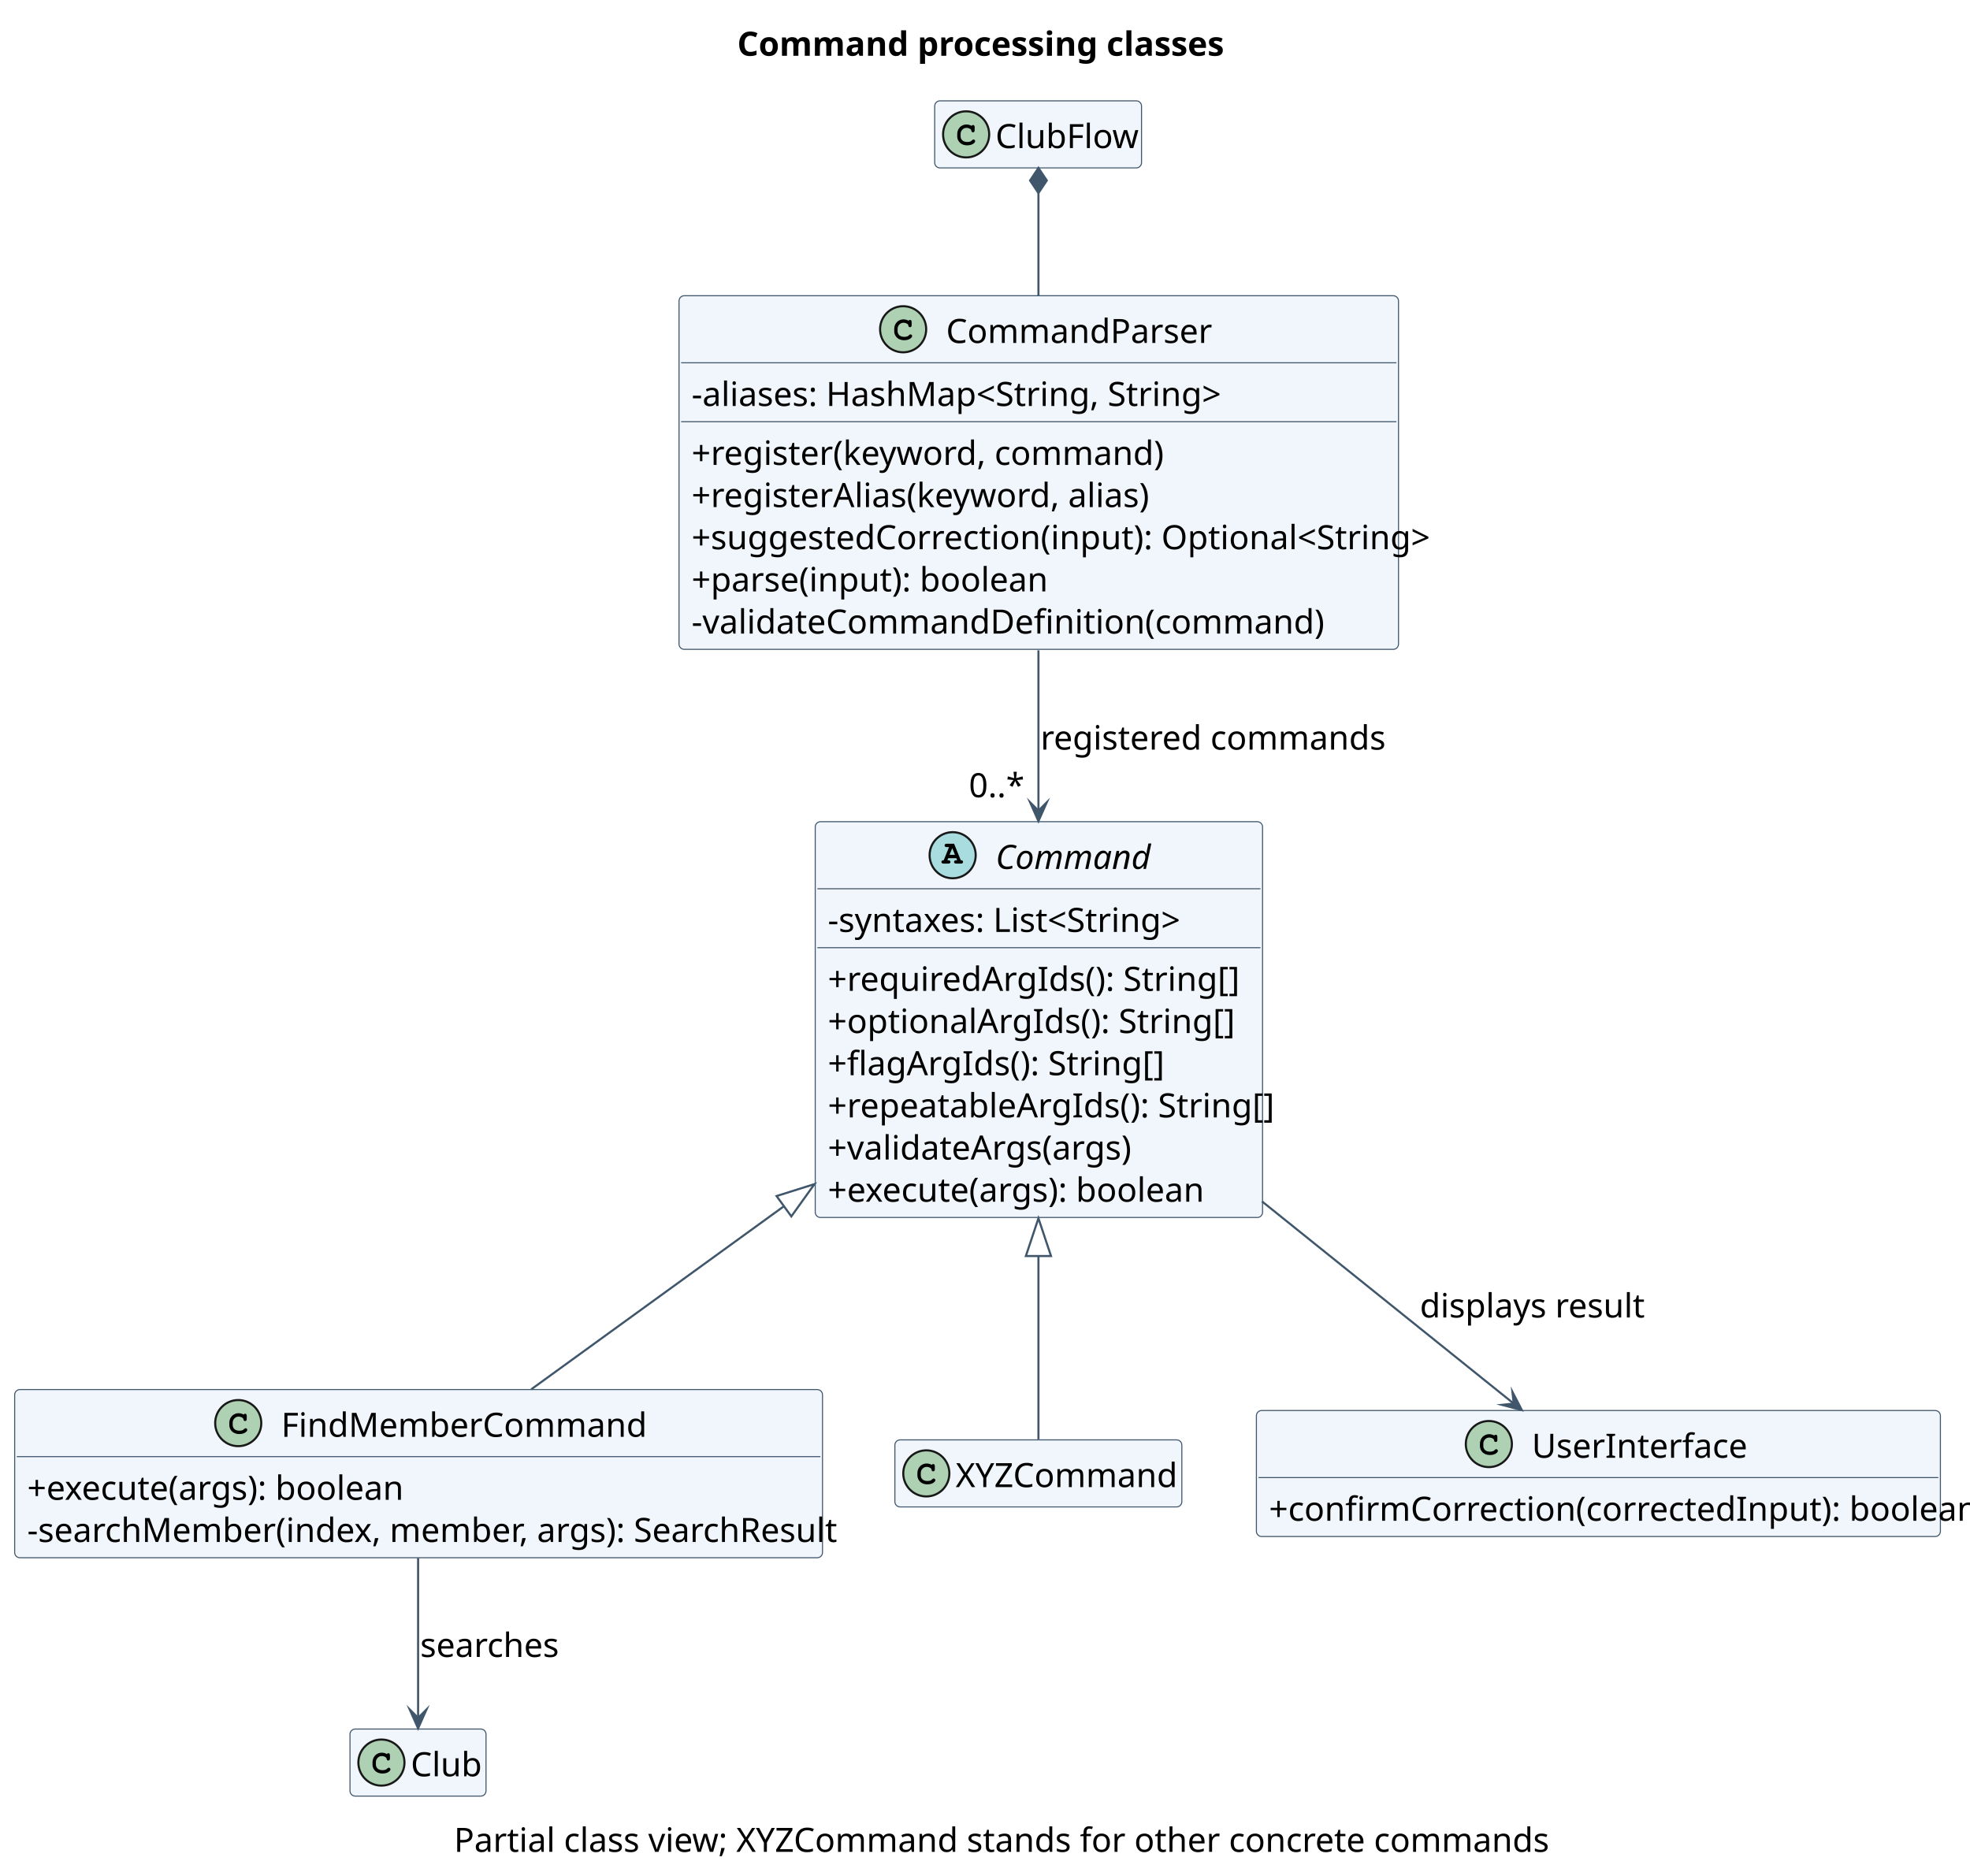
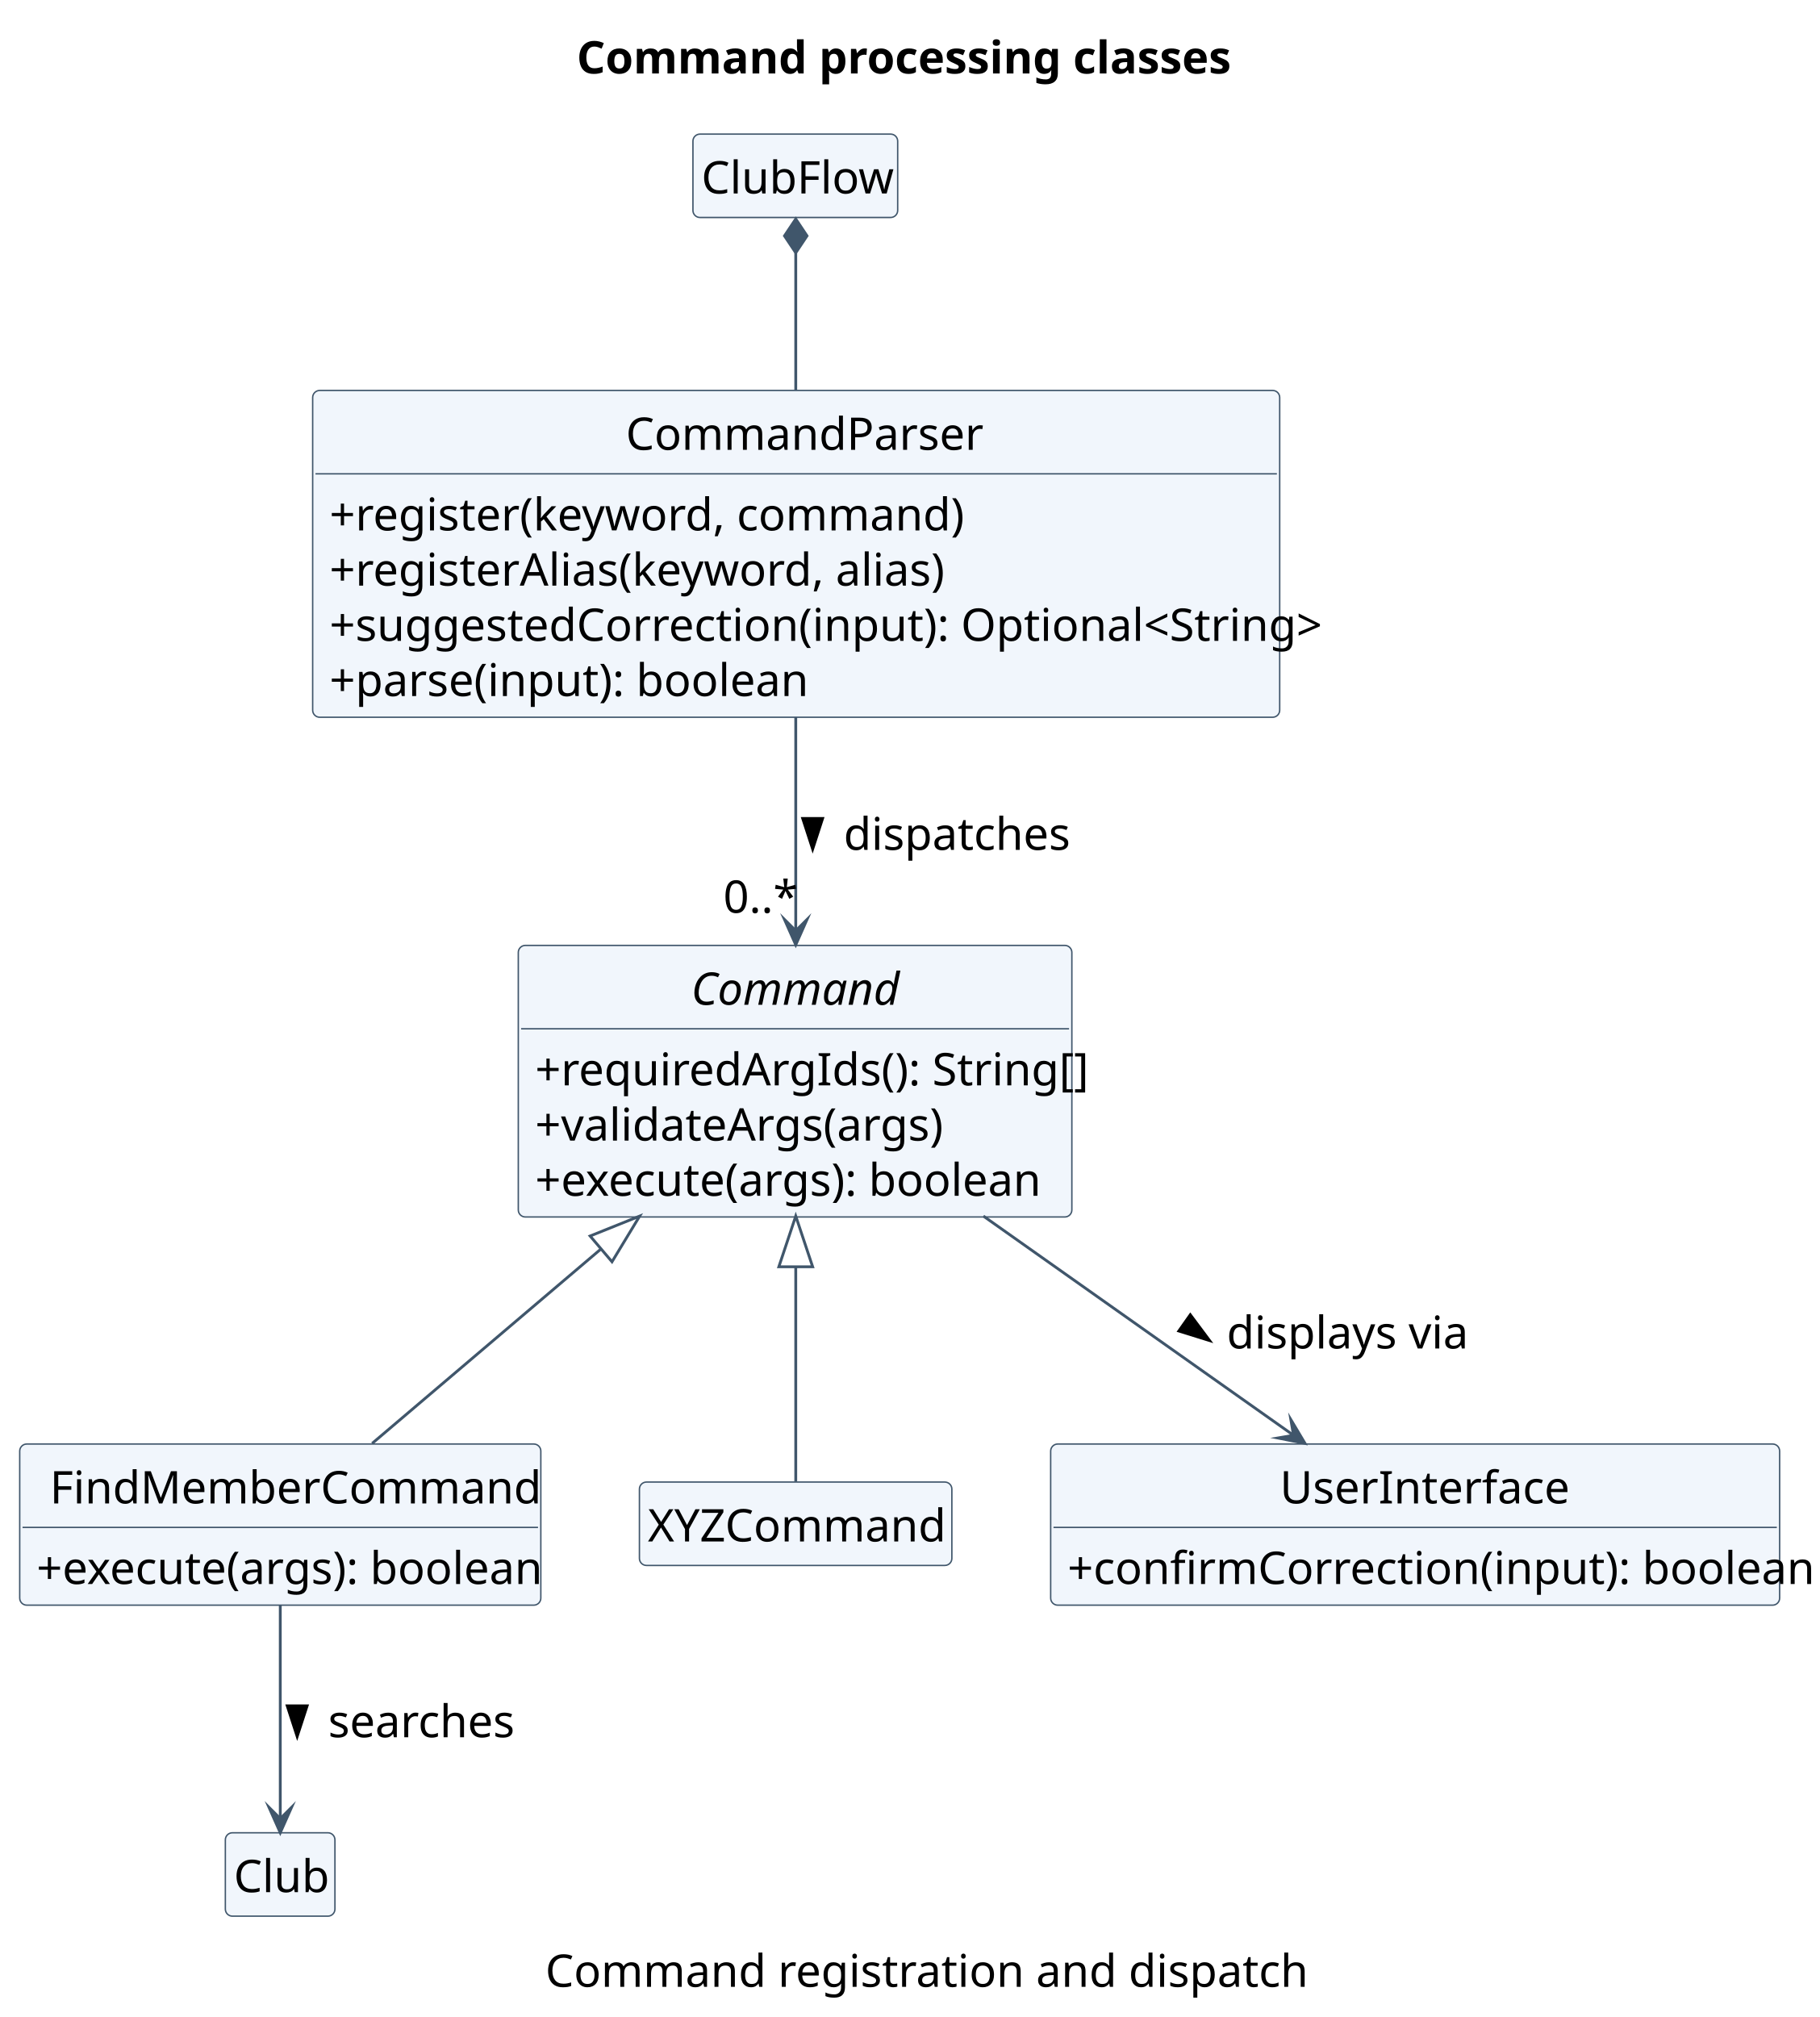
- <svg xmlns="http://www.w3.org/2000/svg" version="1.1" data-diagram-type="CLASS" style="width:940px;height:895px;background:#FFFFFF;" width="940px" height="895px" viewBox="0 0 940 895" zoomAndPan="magnify" preserveAspectRatio="none" contentStyleType="text/css">
+ <svg xmlns="http://www.w3.org/2000/svg" version="1.1" data-diagram-type="CLASS" style="width:646px;height:716px;background:#FFFFFF;" width="646px" height="716px" viewBox="0 0 646 716" zoomAndPan="magnify" preserveAspectRatio="none" contentStyleType="text/css">
  <defs />
  <g font-family="sans-serif" lengthAdjust="spacing">
    <g class="title" data-source-line="2">
-       <text x="351.781" y="26.609" fill="#000" font-size="16" textLength="230.313" font-weight="700">Command processing classes</text>
+       <text x="204.738" y="26.086" fill="#000" font-size="16" textLength="230.313" font-weight="700">Command processing classes</text>
    </g>
-     <g class="entity" data-qualified-name="ClubFlow" id="ent0001" data-source-line="12">
-       <rect x="446" y="48.125" width="98.688" height="32" fill="#F1F6FC" style="stroke:#40566B;stroke-width:0.5;" rx="2.5" ry="2.5" />
-       <ellipse cx="461" cy="64.125" rx="11" ry="11" fill="#ADD1B2" style="stroke:#181818;stroke-width:1;" />
-       <path d="M463.563,60.063 Q463.719,59.859 463.891,59.766 Q464.063,59.656 464.266,59.656 Q464.625,59.656 464.844,59.906 Q465.063,60.141 465.063,60.719 L465.063,62.078 Q465.063,62.656 464.844,62.906 Q464.625,63.141 464.266,63.141 Q463.953,63.141 463.75,62.969 Q463.563,62.781 463.469,62.297 Q463.406,61.969 463.25,61.781 Q462.922,61.438 462.344,61.234 Q461.781,61.016 461.203,61.016 Q460.484,61.016 459.875,61.328 Q459.281,61.641 458.813,62.344 Q458.359,63.047 458.359,64.016 L458.359,65.047 Q458.359,66.203 459.188,66.984 Q460.031,67.75 461.531,67.75 Q462.422,67.75 463.031,67.516 Q463.391,67.375 463.797,66.953 Q464.047,66.703 464.188,66.641 Q464.328,66.563 464.516,66.563 Q464.828,66.563 465.063,66.813 Q465.313,67.047 465.313,67.375 Q465.313,67.703 464.984,68.078 Q464.516,68.625 463.766,68.938 Q462.75,69.359 461.531,69.359 Q460.109,69.359 458.969,68.766 Q458.047,68.297 457.391,67.297 Q456.75,66.281 456.75,65.078 L456.75,64 Q456.75,62.75 457.328,61.672 Q457.922,60.578 458.953,60 Q459.984,59.406 461.141,59.406 Q461.828,59.406 462.438,59.578 Q463.047,59.734 463.563,60.063 Z " fill="#000" />
-       <text x="475" y="70.672" fill="#000" font-size="16" textLength="66.688">ClubFlow</text>
+     <g class="entity" data-qualified-name="ClubFlow" id="ent0001" data-source-line="13">
+       <rect x="246" y="47.602" width="72.688" height="29.602" fill="#F1F6FC" style="stroke:#40566B;stroke-width:0.5;" rx="2.5" ry="2.5" />
+       <text x="249" y="68.688" fill="#000" font-size="16" textLength="66.688">ClubFlow</text>
    </g>
-     <g class="entity" data-qualified-name="CommandParser" id="ent0002" data-source-line="13">
-       <rect x="324" y="141.125" width="343.305" height="168.75" fill="#F1F6FC" style="stroke:#40566B;stroke-width:0.5;" rx="2.5" ry="2.5" />
-       <ellipse cx="430.938" cy="157.125" rx="11" ry="11" fill="#ADD1B2" style="stroke:#181818;stroke-width:1;" />
-       <path d="M433.5,153.063 Q433.656,152.859 433.828,152.766 Q434,152.656 434.203,152.656 Q434.563,152.656 434.781,152.906 Q435,153.141 435,153.719 L435,155.078 Q435,155.656 434.781,155.906 Q434.563,156.141 434.203,156.141 Q433.891,156.141 433.688,155.969 Q433.5,155.781 433.406,155.297 Q433.344,154.969 433.188,154.781 Q432.859,154.438 432.281,154.234 Q431.719,154.016 431.141,154.016 Q430.422,154.016 429.813,154.328 Q429.219,154.641 428.75,155.344 Q428.297,156.047 428.297,157.016 L428.297,158.047 Q428.297,159.203 429.125,159.984 Q429.969,160.75 431.469,160.75 Q432.359,160.75 432.969,160.516 Q433.328,160.375 433.734,159.953 Q433.984,159.703 434.125,159.641 Q434.266,159.563 434.453,159.563 Q434.766,159.563 435,159.813 Q435.25,160.047 435.25,160.375 Q435.25,160.703 434.922,161.078 Q434.453,161.625 433.703,161.938 Q432.688,162.359 431.469,162.359 Q430.047,162.359 428.906,161.766 Q427.984,161.297 427.328,160.297 Q426.688,159.281 426.688,158.078 L426.688,157 Q426.688,155.75 427.266,154.672 Q427.859,153.578 428.891,153 Q429.922,152.406 431.078,152.406 Q431.766,152.406 432.375,152.578 Q432.984,152.734 433.5,153.063 Z " fill="#000" />
-       <text x="451.438" y="163.672" fill="#000" font-size="16" textLength="120.93">CommandParser</text>
-       <line x1="325" y1="173.125" x2="666.305" y2="173.125" style="stroke:#40566B;stroke-width:0.5;" />
-       <text x="330" y="193.734" fill="#000" font-size="16" textLength="243.672">-aliases: HashMap&lt;String, String&gt;</text>
-       <line x1="325" y1="201.25" x2="666.305" y2="201.25" style="stroke:#40566B;stroke-width:0.5;" />
-       <text x="330" y="221.859" fill="#000" font-size="16" textLength="212.07">+register(keyword, command)</text>
-       <text x="330" y="241.984" fill="#000" font-size="16" textLength="209.406">+registerAlias(keyword, alias)</text>
-       <text x="330" y="262.109" fill="#000" font-size="16" textLength="331.305">+suggestedCorrection(input): Optional&lt;String&gt;</text>
-       <text x="330" y="282.234" fill="#000" font-size="16" textLength="160.555">+parse(input): boolean</text>
-       <text x="330" y="302.359" fill="#000" font-size="16" textLength="281.891">-validateCommandDefinition(command)</text>
+     <g class="entity" data-qualified-name="CommandParser" id="ent0002" data-source-line="14">
+       <rect x="111" y="138.602" width="343.305" height="116.008" fill="#F1F6FC" style="stroke:#40566B;stroke-width:0.5;" rx="2.5" ry="2.5" />
+       <text x="222.188" y="159.688" fill="#000" font-size="16" textLength="120.93">CommandParser</text>
+       <line x1="112" y1="168.203" x2="453.305" y2="168.203" style="stroke:#40566B;stroke-width:0.5;" />
+       <text x="117" y="188.289" fill="#000" font-size="16" textLength="212.07">+register(keyword, command)</text>
+       <text x="117" y="207.891" fill="#000" font-size="16" textLength="209.406">+registerAlias(keyword, alias)</text>
+       <text x="117" y="227.492" fill="#000" font-size="16" textLength="331.305">+suggestedCorrection(input): Optional&lt;String&gt;</text>
+       <text x="117" y="247.094" fill="#000" font-size="16" textLength="160.555">+parse(input): boolean</text>
    </g>
-     <g class="entity" data-qualified-name="Command" id="ent0003" data-source-line="21">
-       <rect x="389" y="392.125" width="213.438" height="188.875" fill="#F1F6FC" style="stroke:#40566B;stroke-width:0.5;" rx="2.5" ry="2.5" />
-       <ellipse cx="454.566" cy="408.125" rx="11" ry="11" fill="#A9DCDF" style="stroke:#181818;stroke-width:1;" />
-       <path d="M456.332,409.547 L452.441,409.547 L452.051,410.516 L452.441,410.516 Q453.02,410.516 453.254,410.75 Q453.504,410.969 453.504,411.328 Q453.504,411.672 453.254,411.906 Q453.02,412.125 452.441,412.125 L450.285,412.125 Q449.707,412.125 449.457,411.906 Q449.207,411.672 449.207,411.313 Q449.207,410.953 449.473,410.734 Q449.723,410.5 450.316,410.516 L452.832,404.25 L451.785,404.25 Q451.207,404.25 450.957,404.031 Q450.723,403.813 450.723,403.453 Q450.723,403.094 450.957,402.875 Q451.207,402.641 451.785,402.641 L455.254,402.656 L458.441,410.516 Q459.004,410.516 459.176,410.641 Q459.535,410.906 459.535,411.328 Q459.535,411.672 459.285,411.906 Q459.051,412.125 458.473,412.125 L456.316,412.125 Q455.738,412.125 455.488,411.906 Q455.254,411.672 455.254,411.313 Q455.254,410.969 455.488,410.75 Q455.738,410.516 456.316,410.516 L456.707,410.516 L456.332,409.547 Z M455.66,407.938 L454.379,404.766 L453.082,407.938 L455.66,407.938 Z " fill="#000" />
-       <text x="475.066" y="414.672" fill="#000" font-size="16" textLength="73.805" font-style="italic">Command</text>
-       <line x1="390" y1="424.125" x2="601.438" y2="424.125" style="stroke:#40566B;stroke-width:0.5;" />
-       <text x="395" y="444.734" fill="#000" font-size="16" textLength="162.742">-syntaxes: List&lt;String&gt;</text>
-       <line x1="390" y1="452.25" x2="601.438" y2="452.25" style="stroke:#40566B;stroke-width:0.5;" />
-       <text x="395" y="472.859" fill="#000" font-size="16" textLength="184.523">+requiredArgIds(): String[]</text>
-       <text x="395" y="492.984" fill="#000" font-size="16" textLength="181.867">+optionalArgIds(): String[]</text>
-       <text x="395" y="513.109" fill="#000" font-size="16" textLength="151.617">+flagArgIds(): String[]</text>
-       <text x="395" y="533.234" fill="#000" font-size="16" textLength="201.438">+repeatableArgIds(): String[]</text>
-       <text x="395" y="553.359" fill="#000" font-size="16" textLength="139.172">+validateArgs(args)</text>
-       <text x="395" y="573.484" fill="#000" font-size="16" textLength="173">+execute(args): boolean</text>
+     <g class="entity" data-qualified-name="Command" id="ent0003" data-source-line="20">
+       <rect x="184" y="335.602" width="196.523" height="96.406" fill="#F1F6FC" style="stroke:#40566B;stroke-width:0.5;" rx="2.5" ry="2.5" />
+       <text x="245.359" y="356.688" fill="#000" font-size="16" textLength="73.805" font-style="italic">Command</text>
+       <line x1="185" y1="365.203" x2="379.523" y2="365.203" style="stroke:#40566B;stroke-width:0.5;" />
+       <text x="190" y="385.289" fill="#000" font-size="16" textLength="184.523">+requiredArgIds(): String[]</text>
+       <text x="190" y="404.891" fill="#000" font-size="16" textLength="139.172">+validateArgs(args)</text>
+       <text x="190" y="424.492" fill="#000" font-size="16" textLength="173">+execute(args): boolean</text>
    </g>
-     <g class="entity" data-qualified-name="FindMemberCommand" id="ent0004" data-source-line="30">
-       <rect x="7" y="663.125" width="385.461" height="80.25" fill="#F1F6FC" style="stroke:#40566B;stroke-width:0.5;" rx="2.5" ry="2.5" />
-       <ellipse cx="113.676" cy="679.125" rx="11" ry="11" fill="#ADD1B2" style="stroke:#181818;stroke-width:1;" />
-       <path d="M116.238,675.063 Q116.395,674.859 116.566,674.766 Q116.738,674.656 116.941,674.656 Q117.301,674.656 117.52,674.906 Q117.738,675.141 117.738,675.719 L117.738,677.078 Q117.738,677.656 117.52,677.906 Q117.301,678.141 116.941,678.141 Q116.629,678.141 116.426,677.969 Q116.238,677.781 116.145,677.297 Q116.082,676.969 115.926,676.781 Q115.598,676.438 115.02,676.234 Q114.457,676.016 113.879,676.016 Q113.16,676.016 112.551,676.328 Q111.957,676.641 111.488,677.344 Q111.035,678.047 111.035,679.016 L111.035,680.047 Q111.035,681.203 111.863,681.984 Q112.707,682.75 114.207,682.75 Q115.098,682.75 115.707,682.516 Q116.066,682.375 116.473,681.953 Q116.723,681.703 116.863,681.641 Q117.004,681.563 117.191,681.563 Q117.504,681.563 117.738,681.813 Q117.988,682.047 117.988,682.375 Q117.988,682.703 117.66,683.078 Q117.191,683.625 116.441,683.938 Q115.426,684.359 114.207,684.359 Q112.785,684.359 111.645,683.766 Q110.723,683.297 110.066,682.297 Q109.426,681.281 109.426,680.078 L109.426,679 Q109.426,677.75 110.004,676.672 Q110.598,675.578 111.629,675 Q112.66,674.406 113.816,674.406 Q114.504,674.406 115.113,674.578 Q115.723,674.734 116.238,675.063 Z " fill="#000" />
-       <text x="134.176" y="685.672" fill="#000" font-size="16" textLength="163.609">FindMemberCommand</text>
-       <line x1="8" y1="695.125" x2="391.461" y2="695.125" style="stroke:#40566B;stroke-width:0.5;" />
-       <text x="13" y="715.734" fill="#000" font-size="16" textLength="173">+execute(args): boolean</text>
-       <text x="13" y="735.859" fill="#000" font-size="16" textLength="373.461">-searchMember(index, member, args): SearchResult</text>
+     <g class="entity" data-qualified-name="FindMemberCommand" id="ent0004" data-source-line="25">
+       <rect x="7" y="512.602" width="185" height="57.203" fill="#F1F6FC" style="stroke:#40566B;stroke-width:0.5;" rx="2.5" ry="2.5" />
+       <text x="17.695" y="533.688" fill="#000" font-size="16" textLength="163.609">FindMemberCommand</text>
+       <line x1="8" y1="542.203" x2="191" y2="542.203" style="stroke:#40566B;stroke-width:0.5;" />
+       <text x="13" y="562.289" fill="#000" font-size="16" textLength="173">+execute(args): boolean</text>
    </g>
-     <g class="entity" data-qualified-name="XYZCommand" id="ent0005" data-source-line="34">
-       <rect x="427" y="687.125" width="136.922" height="32" fill="#F1F6FC" style="stroke:#40566B;stroke-width:0.5;" rx="2.5" ry="2.5" />
-       <ellipse cx="442" cy="703.125" rx="11" ry="11" fill="#ADD1B2" style="stroke:#181818;stroke-width:1;" />
-       <path d="M444.563,699.063 Q444.719,698.859 444.891,698.766 Q445.063,698.656 445.266,698.656 Q445.625,698.656 445.844,698.906 Q446.063,699.141 446.063,699.719 L446.063,701.078 Q446.063,701.656 445.844,701.906 Q445.625,702.141 445.266,702.141 Q444.953,702.141 444.75,701.969 Q444.563,701.781 444.469,701.297 Q444.406,700.969 444.25,700.781 Q443.922,700.438 443.344,700.234 Q442.781,700.016 442.203,700.016 Q441.484,700.016 440.875,700.328 Q440.281,700.641 439.813,701.344 Q439.359,702.047 439.359,703.016 L439.359,704.047 Q439.359,705.203 440.188,705.984 Q441.031,706.75 442.531,706.75 Q443.422,706.75 444.031,706.516 Q444.391,706.375 444.797,705.953 Q445.047,705.703 445.188,705.641 Q445.328,705.563 445.516,705.563 Q445.828,705.563 446.063,705.813 Q446.313,706.047 446.313,706.375 Q446.313,706.703 445.984,707.078 Q445.516,707.625 444.766,707.938 Q443.75,708.359 442.531,708.359 Q441.109,708.359 439.969,707.766 Q439.047,707.297 438.391,706.297 Q437.75,705.281 437.75,704.078 L437.75,703 Q437.75,701.75 438.328,700.672 Q438.922,699.578 439.953,699 Q440.984,698.406 442.141,698.406 Q442.828,698.406 443.438,698.578 Q444.047,698.734 444.563,699.063 Z " fill="#000" />
-       <text x="456" y="709.672" fill="#000" font-size="16" textLength="104.922">XYZCommand</text>
+     <g class="entity" data-qualified-name="XYZCommand" id="ent0005" data-source-line="28">
+       <rect x="227" y="526.102" width="110.922" height="29.602" fill="#F1F6FC" style="stroke:#40566B;stroke-width:0.5;" rx="2.5" ry="2.5" />
+       <text x="230" y="547.188" fill="#000" font-size="16" textLength="104.922">XYZCommand</text>
    </g>
-     <g class="entity" data-qualified-name="Club" id="ent0006" data-source-line="35">
-       <rect x="167" y="825.125" width="64.906" height="32" fill="#F1F6FC" style="stroke:#40566B;stroke-width:0.5;" rx="2.5" ry="2.5" />
-       <ellipse cx="182" cy="841.125" rx="11" ry="11" fill="#ADD1B2" style="stroke:#181818;stroke-width:1;" />
-       <path d="M184.563,837.063 Q184.719,836.859 184.891,836.766 Q185.063,836.656 185.266,836.656 Q185.625,836.656 185.844,836.906 Q186.063,837.141 186.063,837.719 L186.063,839.078 Q186.063,839.656 185.844,839.906 Q185.625,840.141 185.266,840.141 Q184.953,840.141 184.75,839.969 Q184.563,839.781 184.469,839.297 Q184.406,838.969 184.25,838.781 Q183.922,838.438 183.344,838.234 Q182.781,838.016 182.203,838.016 Q181.484,838.016 180.875,838.328 Q180.281,838.641 179.813,839.344 Q179.359,840.047 179.359,841.016 L179.359,842.047 Q179.359,843.203 180.188,843.984 Q181.031,844.75 182.531,844.75 Q183.422,844.75 184.031,844.516 Q184.391,844.375 184.797,843.953 Q185.047,843.703 185.188,843.641 Q185.328,843.563 185.516,843.563 Q185.828,843.563 186.063,843.813 Q186.313,844.047 186.313,844.375 Q186.313,844.703 185.984,845.078 Q185.516,845.625 184.766,845.938 Q183.75,846.359 182.531,846.359 Q181.109,846.359 179.969,845.766 Q179.047,845.297 178.391,844.297 Q177.75,843.281 177.75,842.078 L177.75,841 Q177.75,839.75 178.328,838.672 Q178.922,837.578 179.953,837 Q180.984,836.406 182.141,836.406 Q182.828,836.406 183.438,836.578 Q184.047,836.734 184.563,837.063 Z " fill="#000" />
-       <text x="196" y="847.672" fill="#000" font-size="16" textLength="32.906">Club</text>
+     <g class="entity" data-qualified-name="Club" id="ent0006" data-source-line="29">
+       <rect x="80" y="650.602" width="38.906" height="29.602" fill="#F1F6FC" style="stroke:#40566B;stroke-width:0.5;" rx="2.5" ry="2.5" />
+       <text x="83" y="671.688" fill="#000" font-size="16" textLength="32.906">Club</text>
    </g>
-     <g class="entity" data-qualified-name="UserInterface" id="ent0007" data-source-line="36">
-       <rect x="599.5" y="673.125" width="326.375" height="60.125" fill="#F1F6FC" style="stroke:#40566B;stroke-width:0.5;" rx="2.5" ry="2.5" />
-       <ellipse cx="710.418" cy="689.125" rx="11" ry="11" fill="#ADD1B2" style="stroke:#181818;stroke-width:1;" />
-       <path d="M712.98,685.063 Q713.137,684.859 713.309,684.766 Q713.48,684.656 713.684,684.656 Q714.043,684.656 714.262,684.906 Q714.48,685.141 714.48,685.719 L714.48,687.078 Q714.48,687.656 714.262,687.906 Q714.043,688.141 713.684,688.141 Q713.371,688.141 713.168,687.969 Q712.98,687.781 712.887,687.297 Q712.824,686.969 712.668,686.781 Q712.34,686.438 711.762,686.234 Q711.199,686.016 710.621,686.016 Q709.902,686.016 709.293,686.328 Q708.699,686.641 708.23,687.344 Q707.777,688.047 707.777,689.016 L707.777,690.047 Q707.777,691.203 708.605,691.984 Q709.449,692.75 710.949,692.75 Q711.84,692.75 712.449,692.516 Q712.809,692.375 713.215,691.953 Q713.465,691.703 713.605,691.641 Q713.746,691.563 713.934,691.563 Q714.246,691.563 714.48,691.813 Q714.73,692.047 714.73,692.375 Q714.73,692.703 714.402,693.078 Q713.934,693.625 713.184,693.938 Q712.168,694.359 710.949,694.359 Q709.527,694.359 708.387,693.766 Q707.465,693.297 706.809,692.297 Q706.168,691.281 706.168,690.078 L706.168,689 Q706.168,687.75 706.746,686.672 Q707.34,685.578 708.371,685 Q709.402,684.406 710.559,684.406 Q711.246,684.406 711.855,684.578 Q712.465,684.734 712.98,685.063 Z " fill="#000" />
-       <text x="730.918" y="695.672" fill="#000" font-size="16" textLength="96.039">UserInterface</text>
-       <line x1="600.5" y1="705.125" x2="924.875" y2="705.125" style="stroke:#40566B;stroke-width:0.5;" />
-       <text x="605.5" y="725.734" fill="#000" font-size="16" textLength="314.375">+confirmCorrection(correctedInput): boolean</text>
+     <g class="entity" data-qualified-name="UserInterface" id="ent0007" data-source-line="30">
+       <rect x="373" y="512.602" width="258.789" height="57.203" fill="#F1F6FC" style="stroke:#40566B;stroke-width:0.5;" rx="2.5" ry="2.5" />
+       <text x="454.375" y="533.688" fill="#000" font-size="16" textLength="96.039">UserInterface</text>
+       <line x1="374" y1="542.203" x2="630.789" y2="542.203" style="stroke:#40566B;stroke-width:0.5;" />
+       <text x="379" y="562.289" fill="#000" font-size="16" textLength="246.789">+confirmCorrection(input): boolean</text>
    </g>
-     <g class="link" data-entity-1="ent0001" data-entity-2="ent0002" id="lnk8" data-source-line="40" data-link-type="composition">
-       <path d="M495.5,92.135 C495.5,106.555 495.5,117.565 495.5,141.025" style="stroke:#40566B;stroke-width:1;" fill="none" id="ClubFlow-backto-CommandParser" codeLine="40" />
-       <polygon points="495.5,80.135,491.5,86.135,495.5,92.135,499.5,86.135,495.5,80.135" fill="#40566B" style="stroke:#40566B;stroke-width:1;stroke-linejoin:miter;stroke-miterlimit:10;" />
+     <g class="link" data-entity-1="ent0001" data-entity-2="ent0002" id="lnk8" data-source-line="34" data-link-type="composition">
+       <path d="M282.5,89.732 C282.5,104.362 282.5,116.182 282.5,138.592" style="stroke:#40566B;stroke-width:1;" fill="none" id="ClubFlow-backto-CommandParser" codeLine="34" />
+       <polygon points="282.5,77.732,278.5,83.732,282.5,89.732,286.5,83.732,282.5,77.732" fill="#40566B" style="stroke:#40566B;stroke-width:1;stroke-linejoin:miter;stroke-miterlimit:10;" />
    </g>
-     <g class="link" data-entity-1="ent0002" data-entity-2="ent0003" id="lnk9" data-source-line="41" data-link-type="dependency">
-       <path d="M495.5,310.355 C495.5,336.365 495.5,360.205 495.5,386.855" style="stroke:#40566B;stroke-width:1;" fill="none" id="CommandParser-to-Command" codeLine="41" />
-       <polygon points="495.5,391.855,499.5,382.855,495.5,386.855,491.5,382.855,495.5,391.855" fill="#40566B" style="stroke:#40566B;stroke-width:1;stroke-linejoin:miter;stroke-miterlimit:10;" />
-       <text x="496.5" y="357.734" fill="#000" font-size="16" textLength="153.844">registered commands</text>
-       <text x="462.293" y="380.452" fill="#000" font-size="16" textLength="24.016">0..*</text>
+     <g class="link" data-entity-1="ent0002" data-entity-2="ent0003" id="lnk9" data-source-line="35" data-link-type="dependency">
+       <path d="M282.5,254.622 C282.5,280.522 282.5,305.802 282.5,330.402" style="stroke:#40566B;stroke-width:1;" fill="none" id="CommandParser-to-Command" codeLine="35" />
+       <polygon points="282.5,335.402,286.5,326.402,282.5,330.402,278.5,326.402,282.5,335.402" fill="#40566B" style="stroke:#40566B;stroke-width:1;stroke-linejoin:miter;stroke-miterlimit:10;" />
+       <polygon points="288.5,301.402,292.027,290.548,284.973,290.548,288.5,301.402" fill="#000" style="stroke:#000;stroke-width:1;stroke-linejoin:miter;stroke-miterlimit:10;" />
+       <text x="299.5" y="301.688" fill="#000" font-size="16" textLength="76.492">dispatches</text>
+       <text x="256.774" y="324.027" fill="#000" font-size="16" textLength="24.016">0..*</text>
    </g>
-     <g class="link" data-entity-1="ent0003" data-entity-2="ent0004" id="lnk10" data-source-line="42" data-link-type="extension">
-       <path d="M374.065,575.627 C328.195,608.867 291.17,635.695 253.47,663.015" style="stroke:#40566B;stroke-width:1;" fill="none" id="Command-backto-FindMemberCommand" codeLine="42" />
-       <polygon points="388.64,565.065,370.544,570.769,377.585,580.486,388.64,565.065" fill="none" style="stroke:#40566B;stroke-width:1;stroke-linejoin:miter;stroke-miterlimit:10;" />
+     <g class="link" data-entity-1="ent0003" data-entity-2="ent0004" id="lnk10" data-source-line="36" data-link-type="extension">
+       <path d="M213.382,443.336 C182.342,469.706 158.43,490.022 132.11,512.392" style="stroke:#40566B;stroke-width:1;" fill="none" id="Command-backto-FindMemberCommand" codeLine="36" />
+       <polygon points="227.1,431.682,209.497,438.763,217.267,447.908,227.1,431.682" fill="none" style="stroke:#40566B;stroke-width:1;stroke-linejoin:miter;stroke-miterlimit:10;" />
    </g>
-     <g class="link" data-entity-1="ent0003" data-entity-2="ent0005" id="lnk11" data-source-line="43" data-link-type="extension">
-       <path d="M495.5,599.395 C495.5,639.755 495.5,664.695 495.5,686.885" style="stroke:#40566B;stroke-width:1;" fill="none" id="Command-backto-XYZCommand" codeLine="43" />
-       <polygon points="495.5,581.395,489.5,599.395,501.5,599.395,495.5,581.395" fill="none" style="stroke:#40566B;stroke-width:1;stroke-linejoin:miter;stroke-miterlimit:10;" />
+     <g class="link" data-entity-1="ent0003" data-entity-2="ent0005" id="lnk11" data-source-line="37" data-link-type="extension">
+       <path d="M282.5,449.682 C282.5,482.042 282.5,504.842 282.5,525.972" style="stroke:#40566B;stroke-width:1;" fill="none" id="Command-backto-XYZCommand" codeLine="37" />
+       <polygon points="282.5,431.682,276.5,449.682,288.5,449.682,282.5,431.682" fill="none" style="stroke:#40566B;stroke-width:1;stroke-linejoin:miter;stroke-miterlimit:10;" />
    </g>
-     <g class="link" data-entity-1="ent0004" data-entity-2="ent0006" id="lnk12" data-source-line="44" data-link-type="dependency">
-       <path d="M199.5,743.465 C199.5,770.605 199.5,800.205 199.5,819.795" style="stroke:#40566B;stroke-width:1;" fill="none" id="FindMemberCommand-to-Club" codeLine="44" />
-       <polygon points="199.5,824.795,203.5,815.795,199.5,819.795,195.5,815.795,199.5,824.795" fill="#40566B" style="stroke:#40566B;stroke-width:1;stroke-linejoin:miter;stroke-miterlimit:10;" />
-       <text x="200.5" y="790.734" fill="#000" font-size="16" textLength="64.922">searches</text>
+     <g class="link" data-entity-1="ent0004" data-entity-2="ent0006" id="lnk12" data-source-line="38" data-link-type="dependency">
+       <path d="M99.5,569.902 C99.5,595.032 99.5,626.002 99.5,645.582" style="stroke:#40566B;stroke-width:1;" fill="none" id="FindMemberCommand-to-Club" codeLine="38" />
+       <polygon points="99.5,650.582,103.5,641.582,99.5,645.582,95.5,641.582,99.5,650.582" fill="#40566B" style="stroke:#40566B;stroke-width:1;stroke-linejoin:miter;stroke-miterlimit:10;" />
+       <polygon points="105.5,616.402,109.027,605.548,101.973,605.548,105.5,616.402" fill="#000" style="stroke:#000;stroke-width:1;stroke-linejoin:miter;stroke-miterlimit:10;" />
+       <text x="116.5" y="616.688" fill="#000" font-size="16" textLength="64.922">searches</text>
    </g>
-     <g class="link" data-entity-1="ent0003" data-entity-2="ent0007" id="lnk13" data-source-line="45" data-link-type="dependency">
-       <path d="M602.18,573.325 C646.19,608.685 690.362,644.174 722.272,669.804" style="stroke:#40566B;stroke-width:1;" fill="none" id="Command-to-UserInterface" codeLine="45" />
-       <polygon points="726.17,672.935,721.658,664.18,722.272,669.804,716.648,670.418,726.17,672.935" fill="#40566B" style="stroke:#40566B;stroke-width:1;stroke-linejoin:miter;stroke-miterlimit:10;" />
-       <text x="677.5" y="628.734" fill="#000" font-size="16" textLength="101.375">displays result</text>
+     <g class="link" data-entity-1="ent0003" data-entity-2="ent0007" id="lnk13" data-source-line="39" data-link-type="dependency">
+       <path d="M349.1,431.682 C386.41,458.052 427.567,487.136 459.217,509.506" style="stroke:#40566B;stroke-width:1;" fill="none" id="Command-to-UserInterface" codeLine="39" />
+       <polygon points="463.3,512.392,458.259,503.93,459.217,509.506,453.642,510.463,463.3,512.392" fill="#40566B" style="stroke:#40566B;stroke-width:1;stroke-linejoin:miter;stroke-miterlimit:10;" />
+       <polygon points="429.4,475.865,422.571,466.721,418.501,472.481,429.4,475.865" fill="#000" style="stroke:#000;stroke-width:1;stroke-linejoin:miter;stroke-miterlimit:10;" />
+       <text x="435.5" y="478.688" fill="#000" font-size="16" textLength="82.703">displays via</text>
    </g>
    <g class="caption" data-source-line="3">
-       <text x="216.617" y="883.734" fill="#000" font-size="16" textLength="500.641">Partial class view; XYZCommand stands for other concrete commands</text>
+       <text x="193.605" y="705.289" fill="#000" font-size="16" textLength="252.578">Command registration and dispatch</text>
    </g>
  </g>
</svg>
